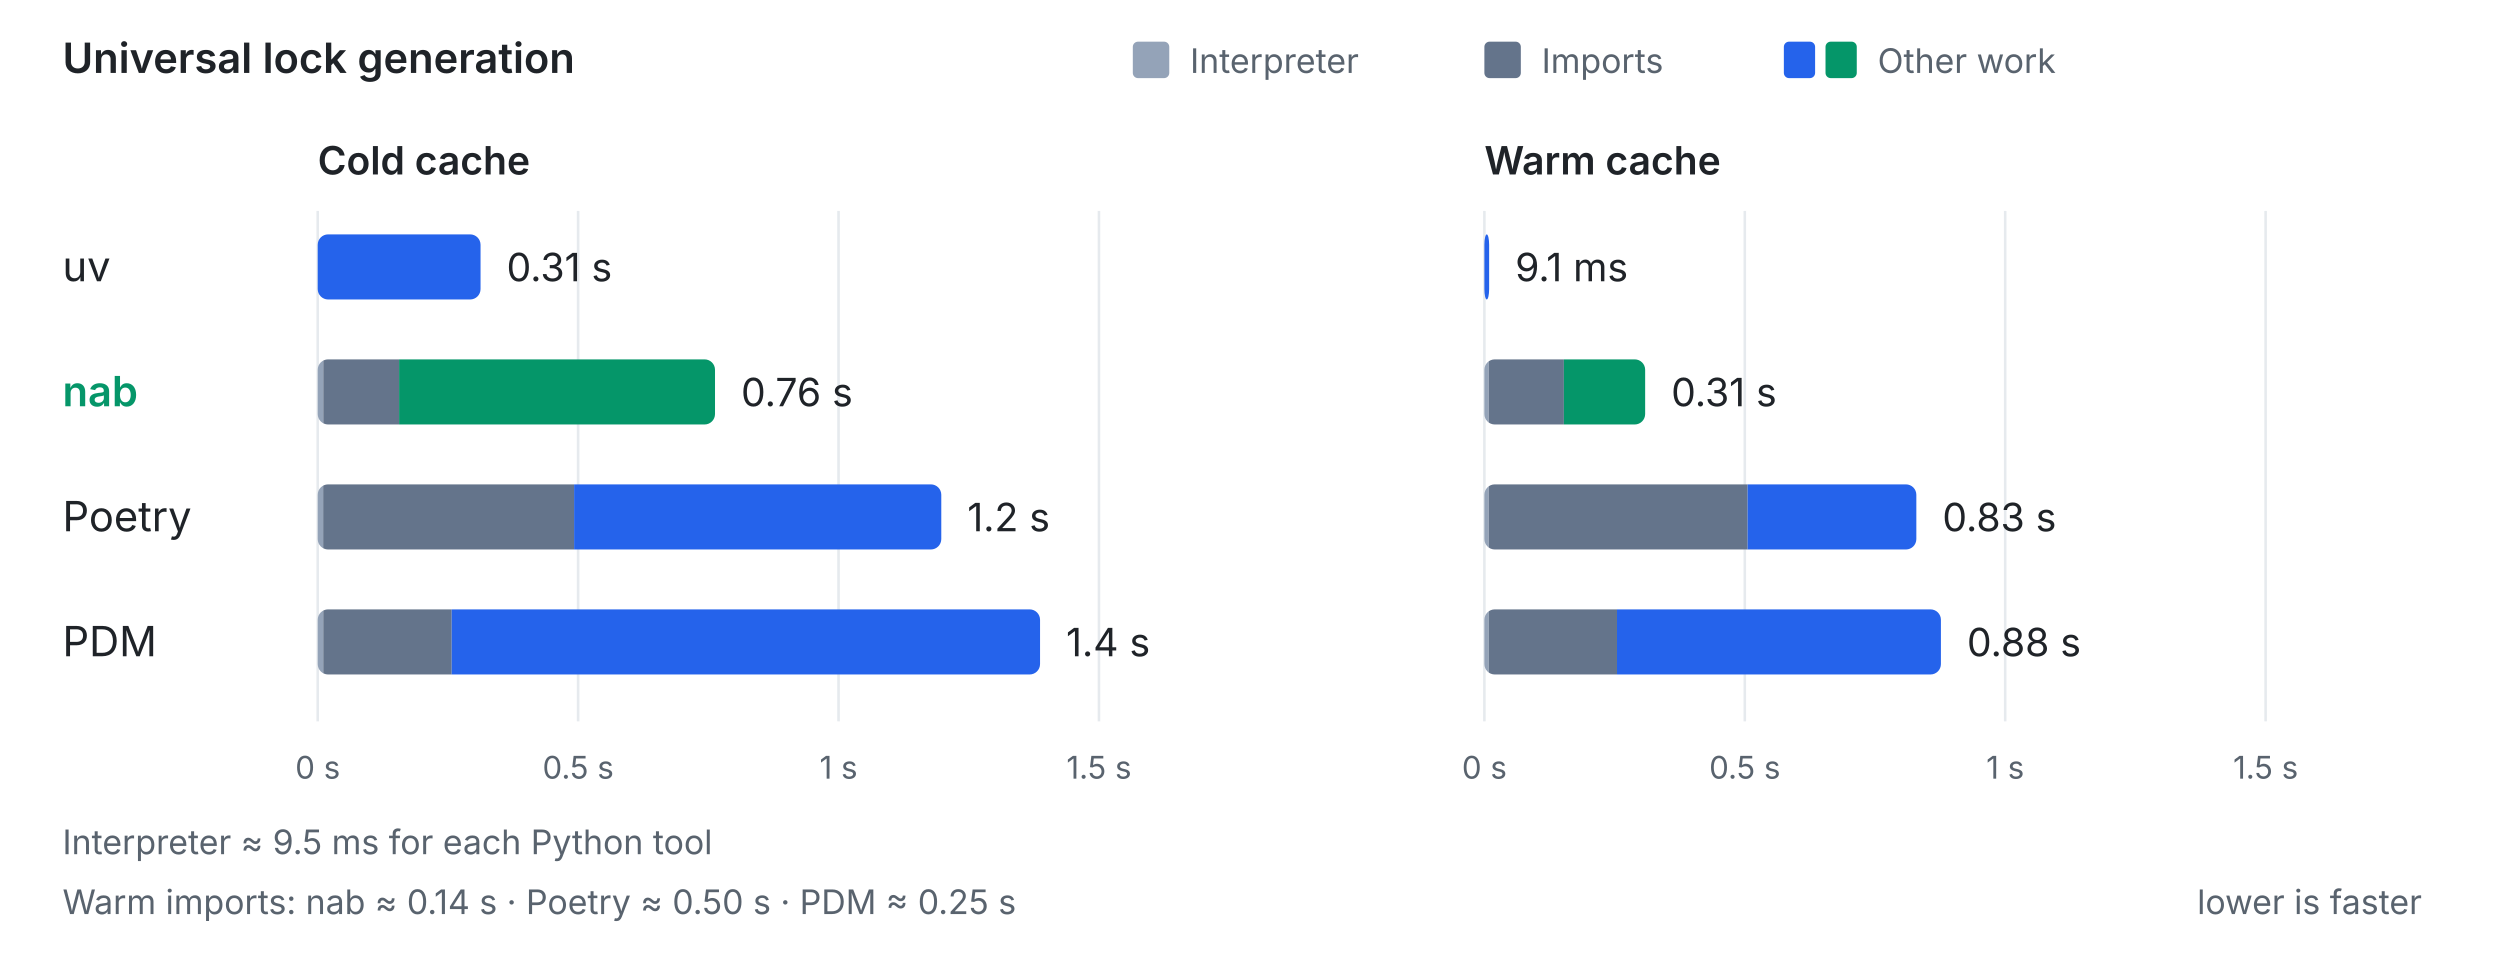
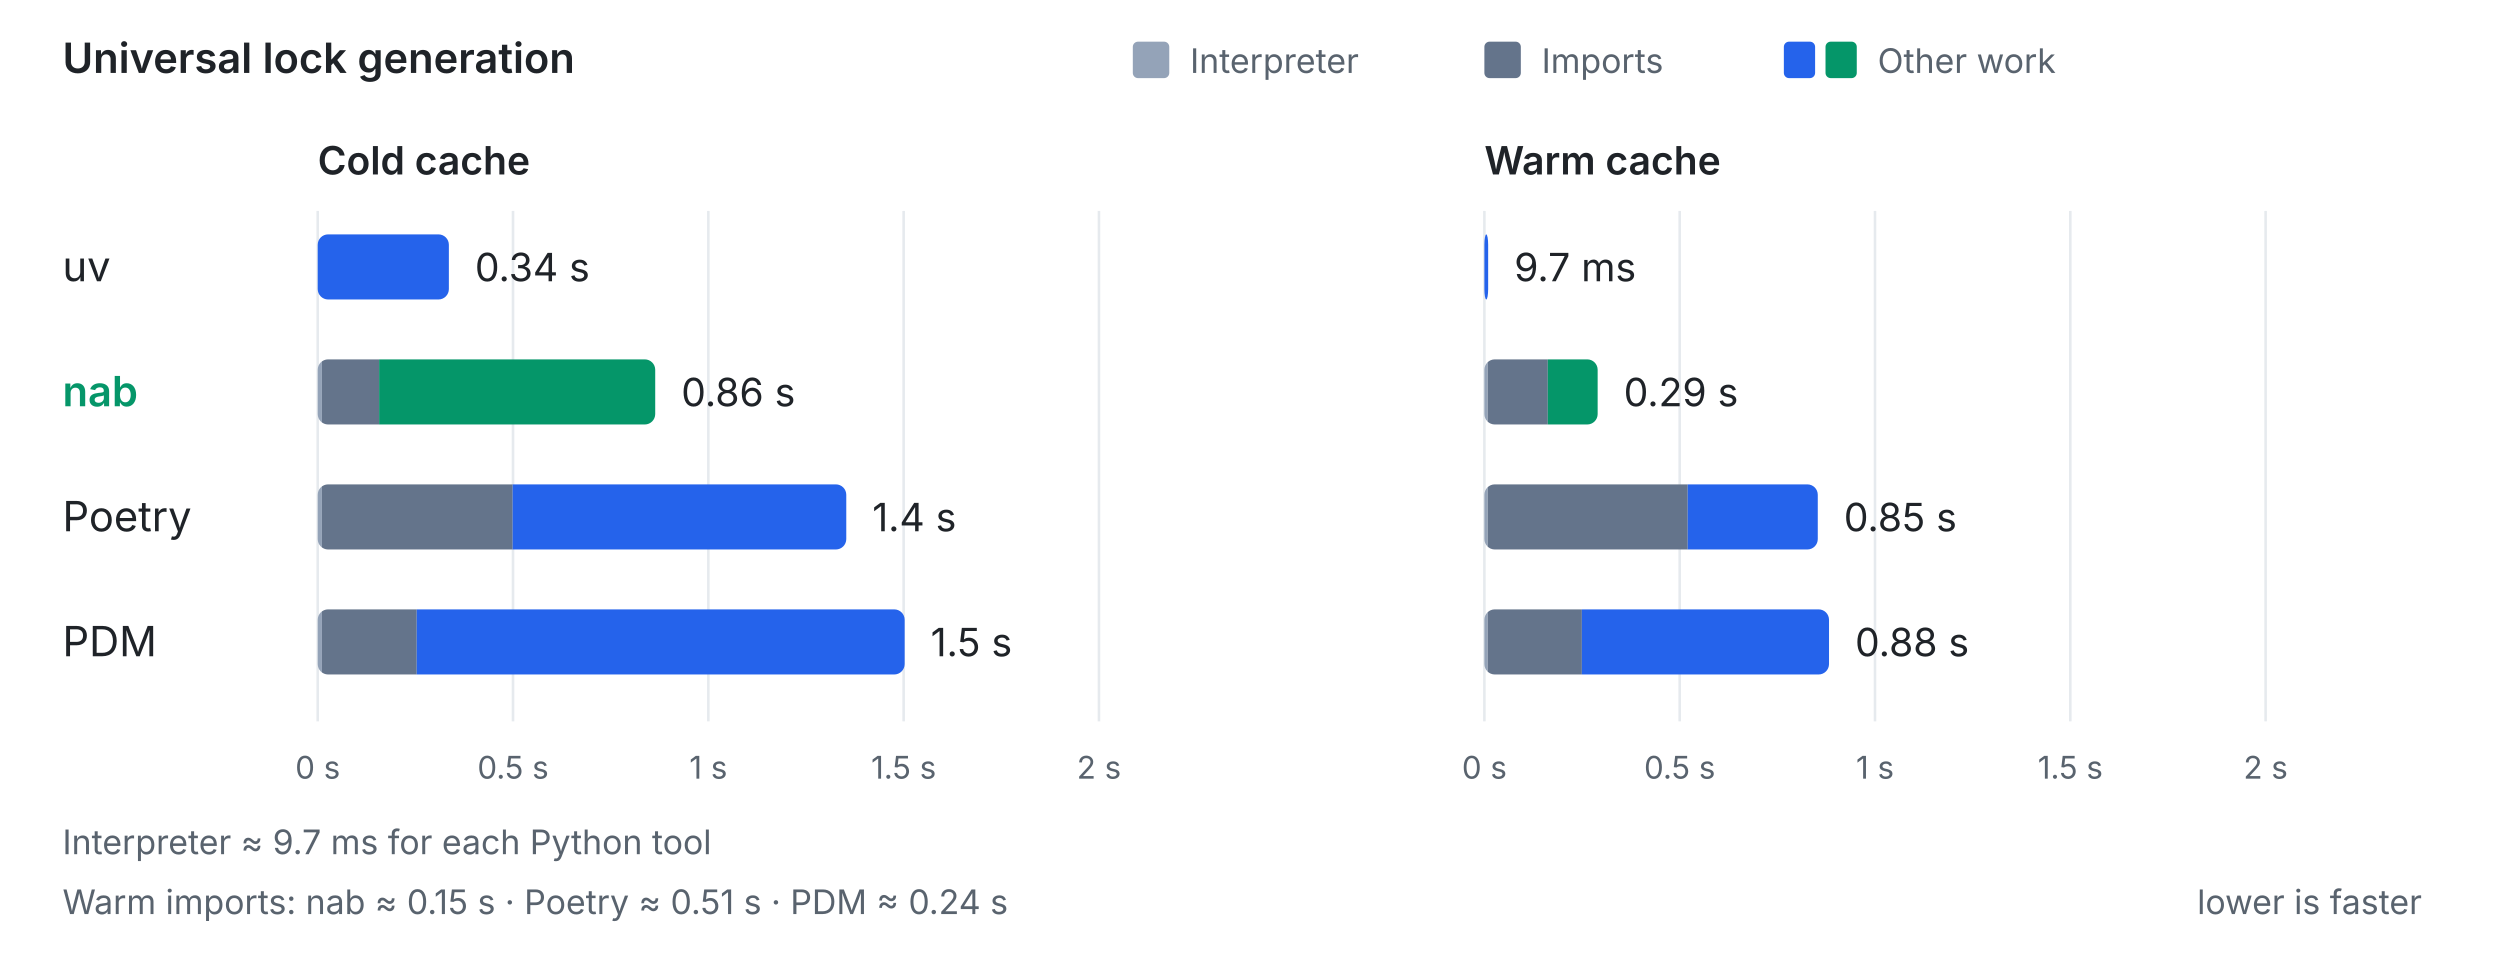
<svg xmlns="http://www.w3.org/2000/svg" width="960" height="370" viewBox="0 0 960 370" role="img" aria-labelledby="title desc">
  <g font-family="-apple-system, BlinkMacSystemFont, Segoe UI, sans-serif">
    <text x="24" y="28" fill="#1f2328" font-size="16" font-weight="600">Universal lock generation</text>
    <rect x="435" y="16" width="14" height="14" rx="2" fill="#94a3b8" />
    <text x="457" y="28" fill="#59636e" font-size="13">Interpreter</text>
    <rect x="570" y="16" width="14" height="14" rx="2" fill="#64748b" />
    <text x="592" y="28" fill="#59636e" font-size="13">Imports</text>
    <rect x="685" y="16" width="12" height="14" rx="2" fill="#2563eb" />
    <rect x="701" y="16" width="12" height="14" rx="2" fill="#059669" />
    <text x="721" y="28" fill="#59636e" font-size="13">Other work</text>
    <text x="122" y="67" fill="#1f2328" font-size="15" font-weight="600">Cold cache</text>
    <path d="M122.000 81V277" stroke="#d1d9e0" stroke-opacity="0.55" />
    <text x="122.000" y="299" fill="#59636e" font-size="12" text-anchor="middle">0 s</text>
-     <path d="M222.000 81V277" stroke="#d1d9e0" stroke-opacity="0.55" />
-     <text x="222.000" y="299" fill="#59636e" font-size="12" text-anchor="middle">0.5 s</text>
-     <path d="M322.000 81V277" stroke="#d1d9e0" stroke-opacity="0.55" />
-     <text x="322.000" y="299" fill="#59636e" font-size="12" text-anchor="middle">1 s</text>
+     <path d="M197.000 81V277" stroke="#d1d9e0" stroke-opacity="0.55" />
+     <text x="197.000" y="299" fill="#59636e" font-size="12" text-anchor="middle">0.5 s</text>
+     <path d="M272.000 81V277" stroke="#d1d9e0" stroke-opacity="0.55" />
+     <text x="272.000" y="299" fill="#59636e" font-size="12" text-anchor="middle">1 s</text>
+     <path d="M347.000 81V277" stroke="#d1d9e0" stroke-opacity="0.55" />
+     <text x="347.000" y="299" fill="#59636e" font-size="12" text-anchor="middle">1.5 s</text>
    <path d="M422.000 81V277" stroke="#d1d9e0" stroke-opacity="0.55" />
-     <text x="422.000" y="299" fill="#59636e" font-size="12" text-anchor="middle">1.5 s</text>
+     <text x="422.000" y="299" fill="#59636e" font-size="12" text-anchor="middle">2 s</text>
    <clipPath id="cold-uv">
-       <rect x="122" y="90" width="62.531" height="25" rx="4" />
+       <rect x="122" y="90" width="50.366" height="25" rx="4" />
    </clipPath>
    <g clip-path="url(#cold-uv)">
      <rect x="122" y="90" width="0.000" height="25" fill="#94a3b8" />
      <rect x="122.000" y="90" width="0.000" height="25" fill="#64748b" />
-       <rect x="122.000" y="90" width="62.531" height="25" fill="#2563eb" />
+       <rect x="122.000" y="90" width="50.366" height="25" fill="#2563eb" />
    </g>
-     <text x="194.531" y="108" fill="#1f2328" font-size="15">0.31 s</text>
+     <text x="182.366" y="108" fill="#1f2328" font-size="15">0.34 s</text>
    <clipPath id="cold-nab">
-       <rect x="122" y="138" width="152.564" height="25" rx="4" />
+       <rect x="122" y="138" width="129.602" height="25" rx="4" />
    </clipPath>
    <g clip-path="url(#cold-nab)">
-       <rect x="122" y="138" width="2.140" height="25" fill="#94a3b8" />
-       <rect x="124.140" y="138" width="29.109" height="25" fill="#64748b" />
-       <rect x="153.249" y="138" width="121.315" height="25" fill="#059669" />
+       <rect x="122" y="138" width="1.607" height="25" fill="#94a3b8" />
+       <rect x="123.607" y="138" width="21.973" height="25" fill="#64748b" />
+       <rect x="145.579" y="138" width="106.023" height="25" fill="#059669" />
    </g>
-     <text x="284.564" y="156" fill="#1f2328" font-size="15">0.76 s</text>
+     <text x="261.602" y="156" fill="#1f2328" font-size="15">0.86 s</text>
    <clipPath id="cold-poetry">
-       <rect x="122" y="186" width="239.453" height="25" rx="4" />
+       <rect x="122" y="186" width="202.969" height="25" rx="4" />
    </clipPath>
    <g clip-path="url(#cold-poetry)">
-       <rect x="122" y="186" width="2.094" height="25" fill="#94a3b8" />
-       <rect x="124.094" y="186" width="96.360" height="25" fill="#64748b" />
-       <rect x="220.454" y="186" width="140.999" height="25" fill="#2563eb" />
+       <rect x="122" y="186" width="1.601" height="25" fill="#94a3b8" />
+       <rect x="123.601" y="186" width="73.263" height="25" fill="#64748b" />
+       <rect x="196.864" y="186" width="128.105" height="25" fill="#2563eb" />
    </g>
-     <text x="371.453" y="204" fill="#1f2328" font-size="15">1.2 s</text>
+     <text x="334.969" y="204" fill="#1f2328" font-size="15">1.4 s</text>
    <clipPath id="cold-pdm">
-       <rect x="122" y="234" width="277.380" height="25" rx="4" />
+       <rect x="122" y="234" width="225.387" height="25" rx="4" />
    </clipPath>
    <g clip-path="url(#cold-pdm)">
-       <rect x="122" y="234" width="2.131" height="25" fill="#94a3b8" />
-       <rect x="124.131" y="234" width="49.324" height="25" fill="#64748b" />
-       <rect x="173.455" y="234" width="225.925" height="25" fill="#2563eb" />
+       <rect x="122" y="234" width="1.621" height="25" fill="#94a3b8" />
+       <rect x="123.621" y="234" width="36.415" height="25" fill="#64748b" />
+       <rect x="160.037" y="234" width="187.350" height="25" fill="#2563eb" />
    </g>
-     <text x="409.380" y="252" fill="#1f2328" font-size="15">1.4 s</text>
+     <text x="357.387" y="252" fill="#1f2328" font-size="15">1.5 s</text>
    <text x="570" y="67" fill="#1f2328" font-size="15" font-weight="600">Warm cache</text>
    <path d="M570.000 81V277" stroke="#d1d9e0" stroke-opacity="0.55" />
    <text x="570.000" y="299" fill="#59636e" font-size="12" text-anchor="middle">0 s</text>
-     <path d="M670.000 81V277" stroke="#d1d9e0" stroke-opacity="0.55" />
-     <text x="670.000" y="299" fill="#59636e" font-size="12" text-anchor="middle">0.5 s</text>
-     <path d="M770.000 81V277" stroke="#d1d9e0" stroke-opacity="0.55" />
-     <text x="770.000" y="299" fill="#59636e" font-size="12" text-anchor="middle">1 s</text>
+     <path d="M645.000 81V277" stroke="#d1d9e0" stroke-opacity="0.55" />
+     <text x="645.000" y="299" fill="#59636e" font-size="12" text-anchor="middle">0.5 s</text>
+     <path d="M720.000 81V277" stroke="#d1d9e0" stroke-opacity="0.55" />
+     <text x="720.000" y="299" fill="#59636e" font-size="12" text-anchor="middle">1 s</text>
+     <path d="M795.000 81V277" stroke="#d1d9e0" stroke-opacity="0.55" />
+     <text x="795.000" y="299" fill="#59636e" font-size="12" text-anchor="middle">1.5 s</text>
    <path d="M870.000 81V277" stroke="#d1d9e0" stroke-opacity="0.55" />
-     <text x="870.000" y="299" fill="#59636e" font-size="12" text-anchor="middle">1.5 s</text>
+     <text x="870.000" y="299" fill="#59636e" font-size="12" text-anchor="middle">2 s</text>
    <clipPath id="warm-uv">
-       <rect x="570" y="90" width="1.829" height="25" rx="4" />
+       <rect x="570" y="90" width="1.453" height="25" rx="4" />
    </clipPath>
    <g clip-path="url(#warm-uv)">
      <rect x="570" y="90" width="0.000" height="25" fill="#94a3b8" />
      <rect x="570.000" y="90" width="0.000" height="25" fill="#64748b" />
-       <rect x="570.000" y="90" width="1.829" height="25" fill="#2563eb" />
+       <rect x="570.000" y="90" width="1.453" height="25" fill="#2563eb" />
    </g>
-     <text x="581.829" y="108" fill="#1f2328" font-size="15">9.1 ms</text>
+     <text x="581.453" y="108" fill="#1f2328" font-size="15">9.7 ms</text>
    <clipPath id="warm-nab">
-       <rect x="570" y="138" width="61.738" height="25" rx="4" />
+       <rect x="570" y="138" width="43.499" height="25" rx="4" />
    </clipPath>
    <g clip-path="url(#warm-nab)">
-       <rect x="570" y="138" width="1.670" height="25" fill="#94a3b8" />
-       <rect x="571.670" y="138" width="28.865" height="25" fill="#64748b" />
-       <rect x="600.535" y="138" width="31.203" height="25" fill="#059669" />
+       <rect x="570" y="138" width="1.290" height="25" fill="#94a3b8" />
+       <rect x="571.290" y="138" width="23.067" height="25" fill="#64748b" />
+       <rect x="594.357" y="138" width="19.142" height="25" fill="#059669" />
    </g>
-     <text x="641.738" y="156" fill="#1f2328" font-size="15">0.31 s</text>
+     <text x="623.499" y="156" fill="#1f2328" font-size="15">0.29 s</text>
    <clipPath id="warm-poetry">
-       <rect x="570" y="186" width="165.875" height="25" rx="4" />
+       <rect x="570" y="186" width="128.026" height="25" rx="4" />
    </clipPath>
    <g clip-path="url(#warm-poetry)">
-       <rect x="570" y="186" width="1.669" height="25" fill="#94a3b8" />
-       <rect x="571.669" y="186" width="99.427" height="25" fill="#64748b" />
-       <rect x="671.096" y="186" width="64.779" height="25" fill="#2563eb" />
+       <rect x="570" y="186" width="1.298" height="25" fill="#94a3b8" />
+       <rect x="571.298" y="186" width="76.795" height="25" fill="#64748b" />
+       <rect x="648.093" y="186" width="49.934" height="25" fill="#2563eb" />
    </g>
-     <text x="745.875" y="204" fill="#1f2328" font-size="15">0.83 s</text>
+     <text x="708.026" y="204" fill="#1f2328" font-size="15">0.85 s</text>
    <clipPath id="warm-pdm">
-       <rect x="570" y="234" width="175.313" height="25" rx="4" />
+       <rect x="570" y="234" width="132.344" height="25" rx="4" />
    </clipPath>
    <g clip-path="url(#warm-pdm)">
-       <rect x="570" y="234" width="1.711" height="25" fill="#94a3b8" />
-       <rect x="571.711" y="234" width="49.216" height="25" fill="#64748b" />
-       <rect x="620.927" y="234" width="124.385" height="25" fill="#2563eb" />
+       <rect x="570" y="234" width="1.299" height="25" fill="#94a3b8" />
+       <rect x="571.299" y="234" width="36.141" height="25" fill="#64748b" />
+       <rect x="607.441" y="234" width="94.903" height="25" fill="#2563eb" />
    </g>
-     <text x="755.313" y="252" fill="#1f2328" font-size="15">0.88 s</text>
+     <text x="712.344" y="252" fill="#1f2328" font-size="15">0.88 s</text>
    <text x="24" y="108" fill="#1f2328" font-size="16" font-weight="400">uv</text>
    <text x="24" y="156" fill="#059669" font-size="16" font-weight="600">nab</text>
    <text x="24" y="204" fill="#1f2328" font-size="16" font-weight="400">Poetry</text>
    <text x="24" y="252" fill="#1f2328" font-size="16" font-weight="400">PDM</text>
-     <text x="24" y="328" fill="#59636e" font-size="13">Interpreter ≈ 9.5 ms for each Python tool</text>
-     <text x="24" y="351" fill="#59636e" font-size="13">Warm imports: nab ≈ 0.14 s · Poetry ≈ 0.50 s · PDM ≈ 0.25 s</text>
+     <text x="24" y="328" fill="#59636e" font-size="13">Interpreter ≈ 9.7 ms for each Python tool</text>
+     <text x="24" y="351" fill="#59636e" font-size="13">Warm imports: nab ≈ 0.15 s · Poetry ≈ 0.51 s · PDM ≈ 0.24 s</text>
    <text x="930" y="351" text-anchor="end" fill="#59636e" font-size="13">lower is faster</text>
  </g>
</svg>
